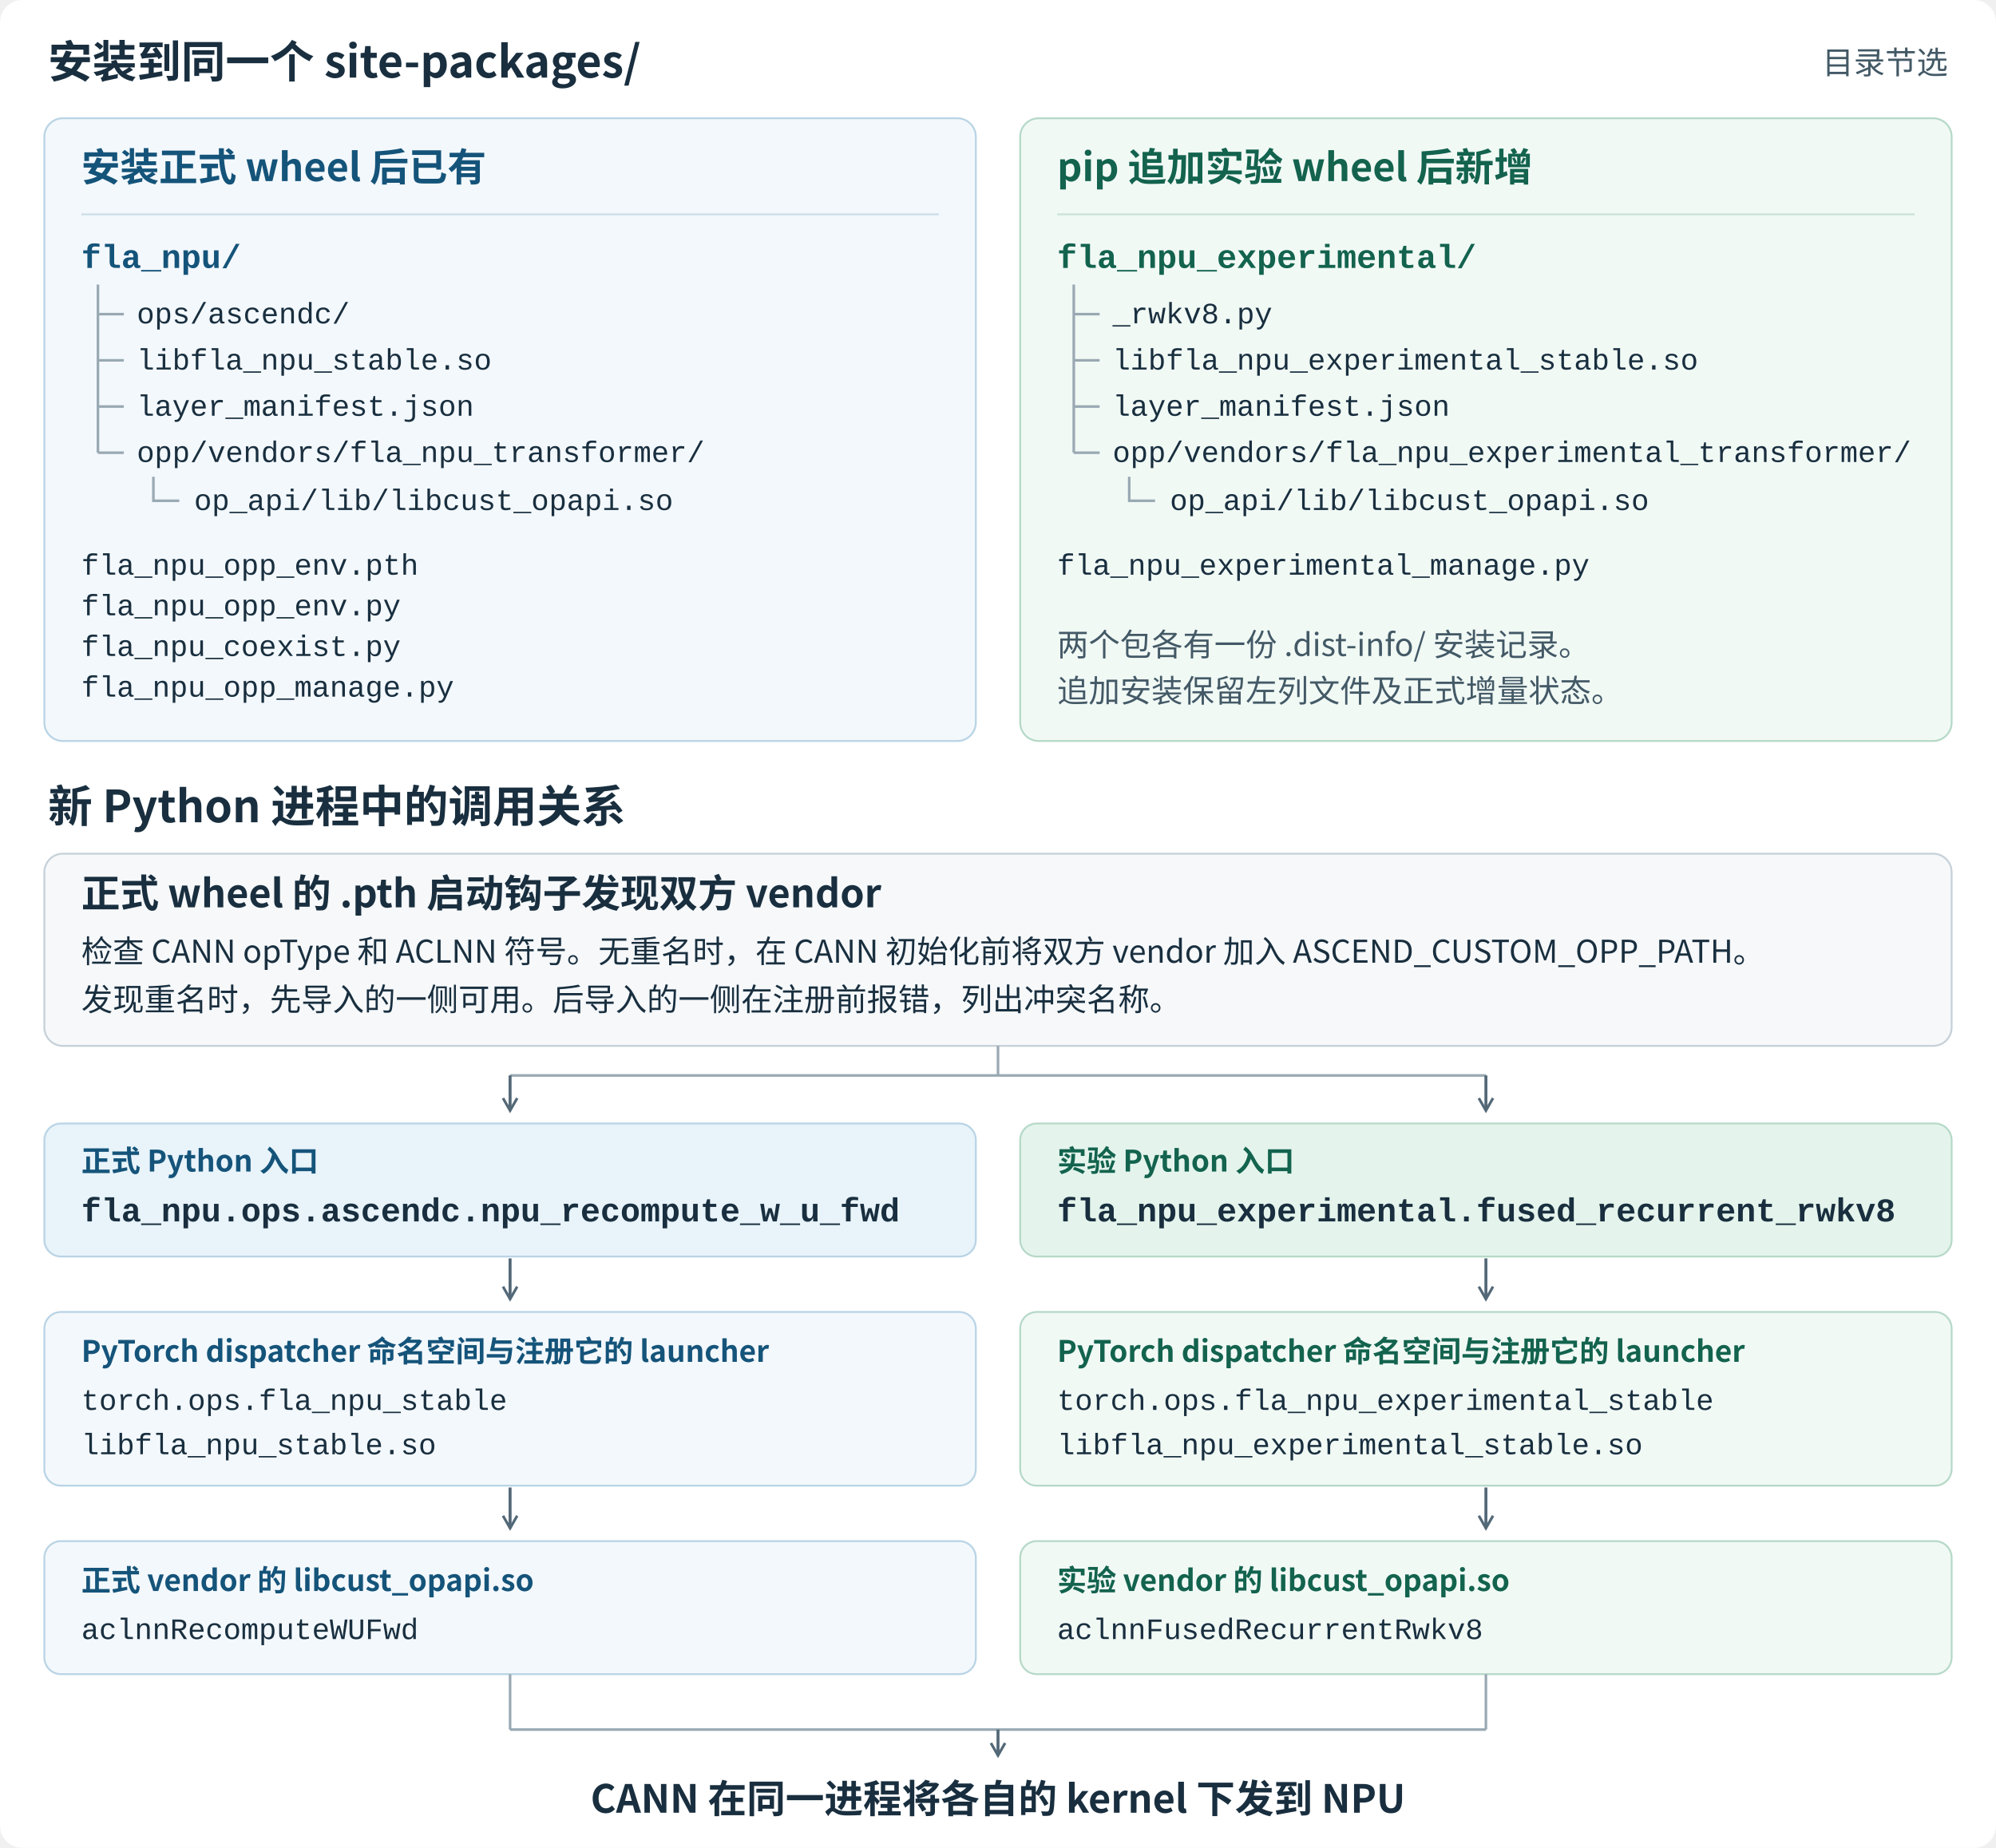
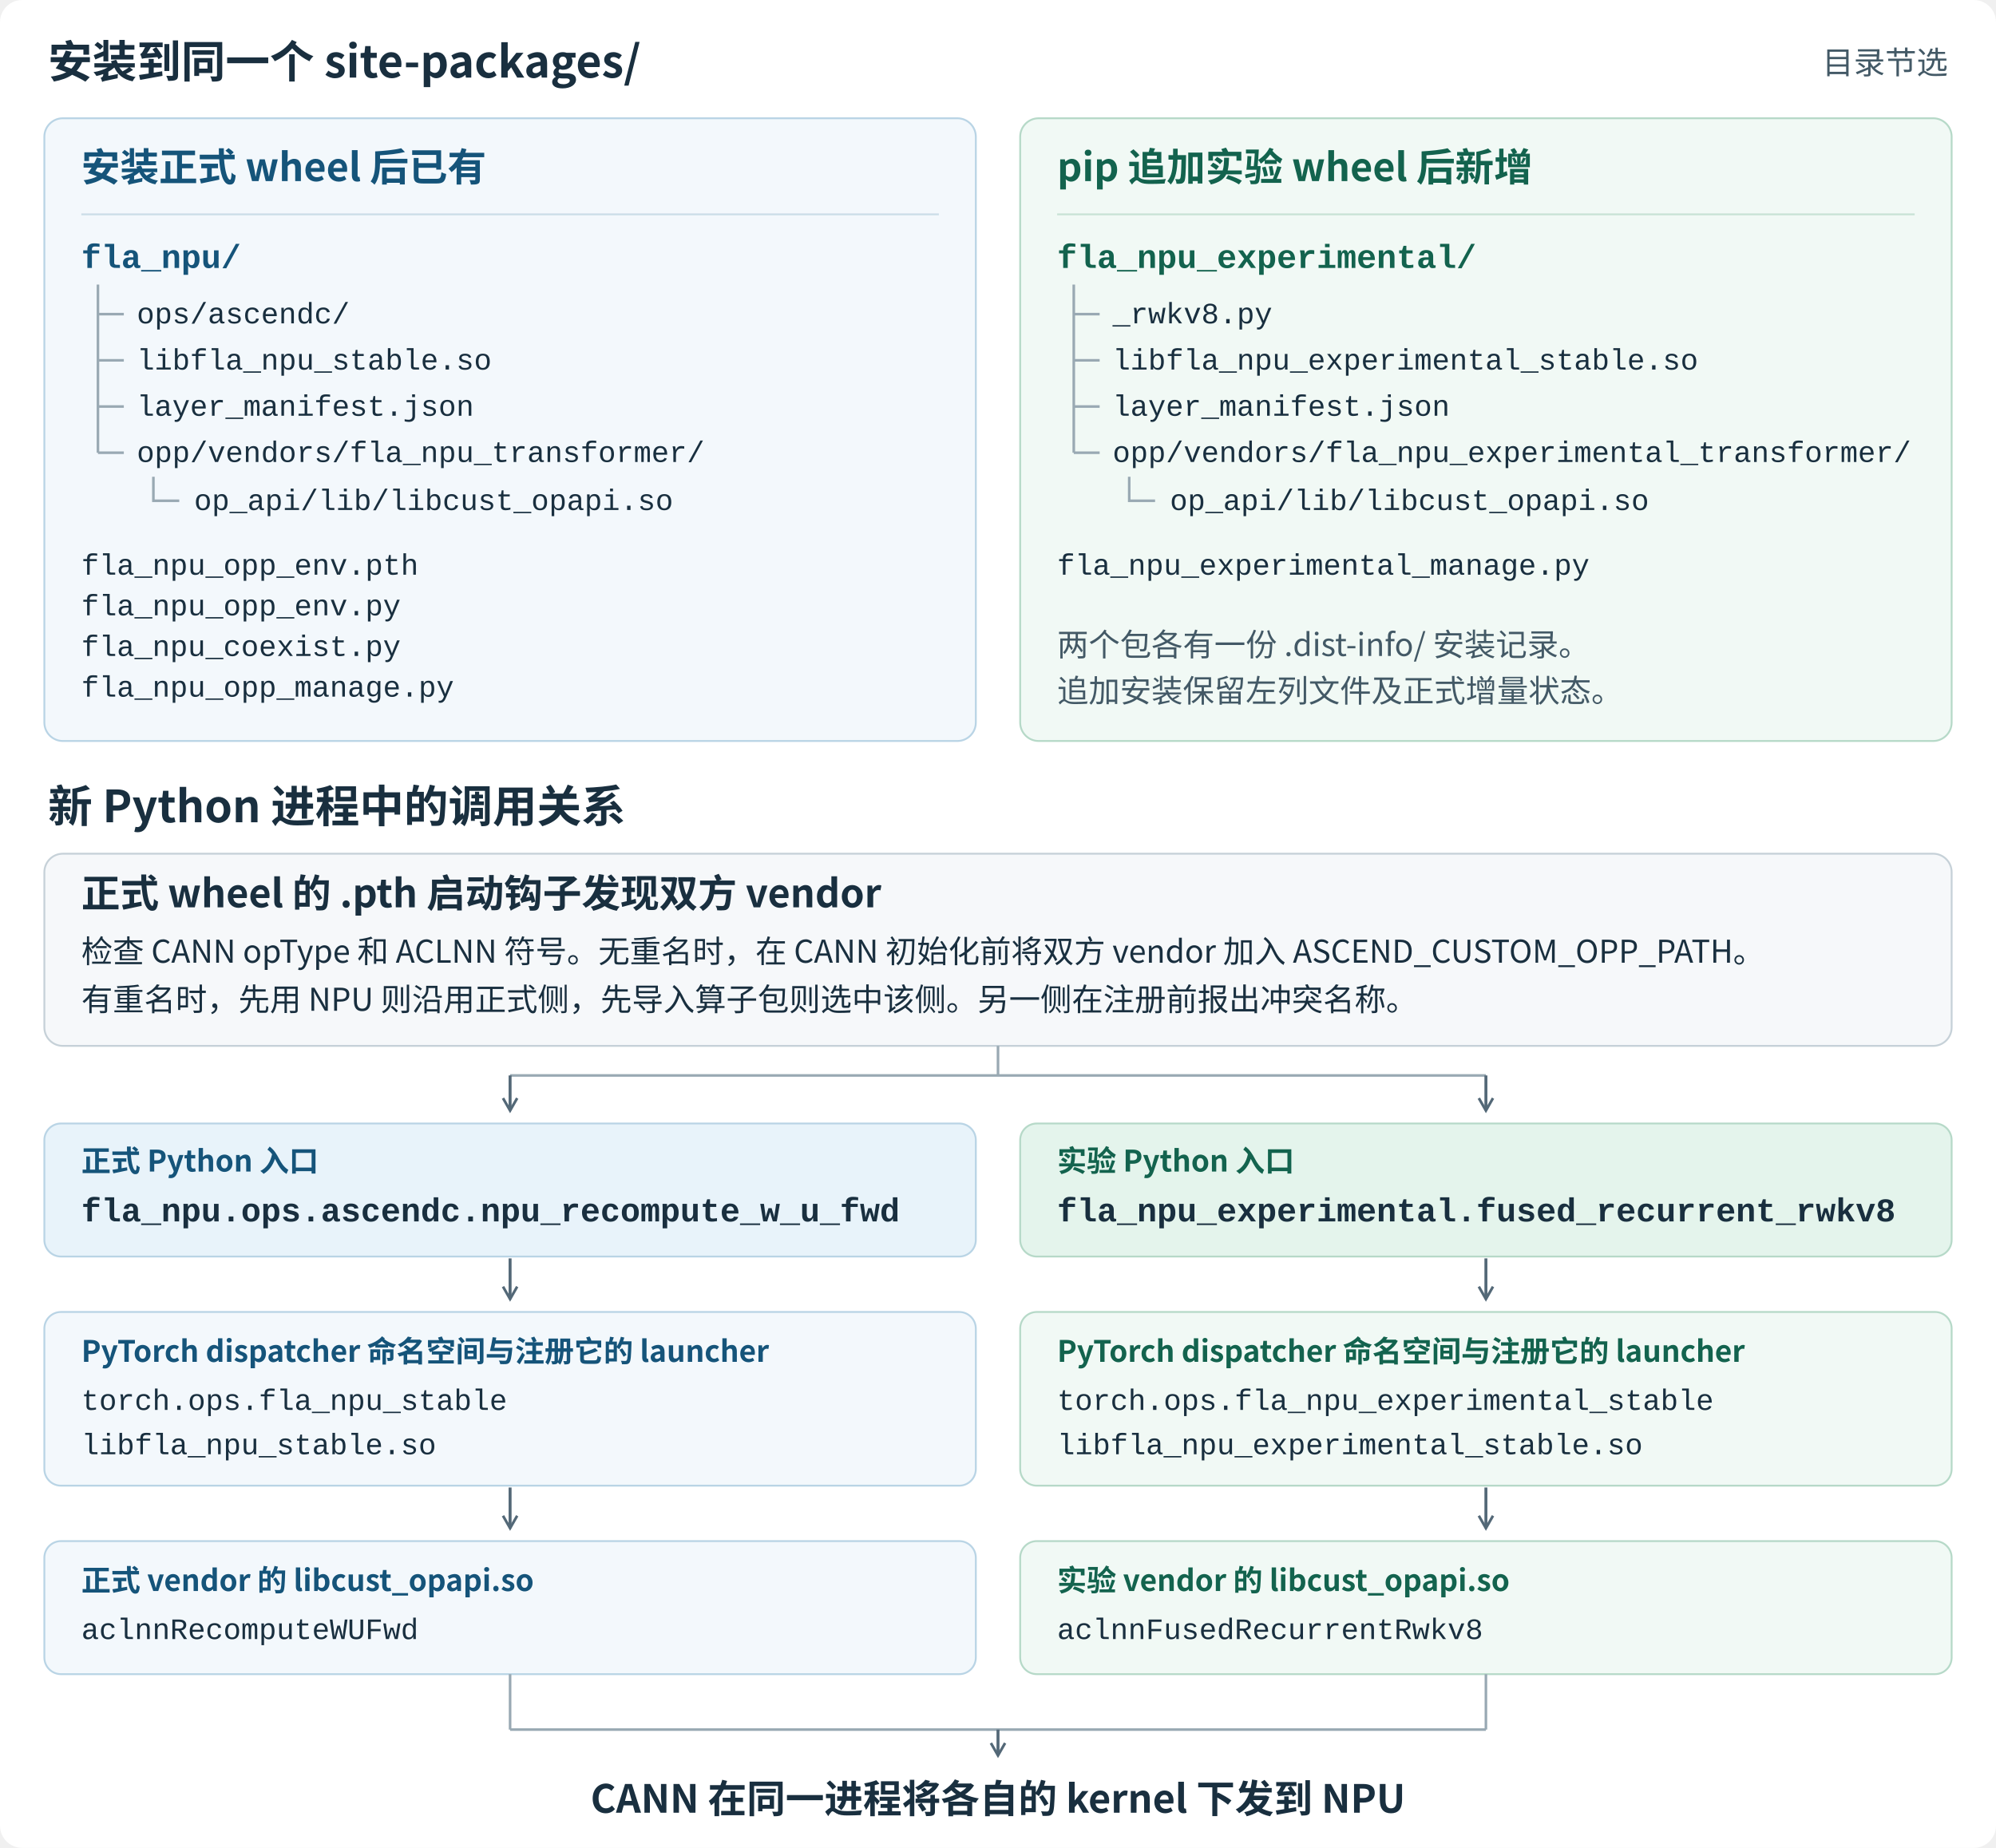
<svg xmlns="http://www.w3.org/2000/svg" width="1080" height="1000" viewBox="0 0 1080 1000" role="img" aria-labelledby="title desc">
  <defs>
    <marker id="arrow" viewBox="0 0 10 10" refX="8" refY="5" markerWidth="6" markerHeight="6" orient="auto">
      <path d="M1 1 L8 5 L1 9" fill="none" stroke="#536877" stroke-width="1.5" />
    </marker>
    <style>
      text { font-family: "Microsoft YaHei", "Noto Sans CJK SC", sans-serif; fill: #192f3f; }
      .section { font-size: 24px; font-weight: 700; }
      .heading { font-size: 21px; font-weight: 700; }
      .label { font-size: 16px; font-weight: 600; }
      .body { font-size: 17px; }
      .code { font-family: Consolas, "Liberation Mono", monospace; font-size: 16px; }
      .formal { fill: #15547a; }
      .experimental { fill: #13634e; }
      .muted { fill: #435966; }
      .entry { font-family: Consolas, "Liberation Mono", monospace; font-size: 18px; font-weight: 600; }
      .arrow { fill: none; stroke: #536877; stroke-width: 1.6; marker-end: url(#arrow); }
      .guide { fill: none; stroke: #99a9b3; stroke-width: 1.4; }
    </style>
  </defs>
  <rect width="1080" height="1000" rx="12" fill="white" />
  <text x="26" y="42" class="section">安装到同一个 site-packages/</text>
  <text x="1054" y="40" class="body muted" text-anchor="end">目录节选</text>
  <g transform="translate(24 64)">
    <rect width="504" height="337" rx="10" fill="#f3f8fc" stroke="#b9d4e5" />
    <text x="20" y="34" class="heading formal">安装正式 wheel 后已有</text>
    <path d="M20 52H484" stroke="#cbdde8" />
    <text x="20" y="81" class="entry formal">fla_npu/</text>
    <path d="M29 90V181 M29 106H43 M29 131H43 M29 156H43 M29 181H43" class="guide" />
    <text x="50" y="111" class="code">ops/ascendc/</text>
    <text x="50" y="136" class="code">libfla_npu_stable.so</text>
    <text x="50" y="161" class="code">layer_manifest.json</text>
    <text x="50" y="186" class="code">opp/vendors/fla_npu_transformer/</text>
    <path d="M59 194V207H73" class="guide" />
    <text x="81" y="212" class="code">op_api/lib/libcust_opapi.so</text>
    <text x="20" y="247" class="code">fla_npu_opp_env.pth</text>
    <text x="20" y="269" class="code">fla_npu_opp_env.py</text>
    <text x="20" y="291" class="code">fla_npu_coexist.py</text>
    <text x="20" y="313" class="code">fla_npu_opp_manage.py</text>
  </g>
  <g transform="translate(552 64)">
    <rect width="504" height="337" rx="10" fill="#f1f9f5" stroke="#b6d9c8" />
    <text x="20" y="34" class="heading experimental">pip 追加实验 wheel 后新增</text>
    <path d="M20 52H484" stroke="#c8e2d5" />
    <text x="20" y="81" class="entry experimental">fla_npu_experimental/</text>
    <path d="M29 90V181 M29 106H43 M29 131H43 M29 156H43 M29 181H43" class="guide" />
    <text x="50" y="111" class="code">_rwkv8.py</text>
    <text x="50" y="136" class="code">libfla_npu_experimental_stable.so</text>
    <text x="50" y="161" class="code">layer_manifest.json</text>
    <text x="50" y="186" class="code">opp/vendors/fla_npu_experimental_transformer/</text>
    <path d="M59 194V207H73" class="guide" />
    <text x="81" y="212" class="code">op_api/lib/libcust_opapi.so</text>
    <text x="20" y="247" class="code">fla_npu_experimental_manage.py</text>
    <text x="20" y="291" class="body muted">两个包各有一份 .dist-info/ 安装记录。</text>
    <text x="20" y="316" class="body muted">追加安装保留左列文件及正式增量状态。</text>
  </g>
  <text x="26" y="445" class="section">新 Python 进程中的调用关系</text>
  <rect x="24" y="462" width="1032" height="104" rx="10" fill="#f6f8fa" stroke="#c6d1d8" />
  <text x="44" y="491" class="heading">正式 wheel 的 .pth 启动钩子发现双方 vendor</text>
  <text x="44" y="521" class="body">检查 CANN opType 和 ACLNN 符号。无重名时，在 CANN 初始化前将双方 vendor 加入 ASCEND_CUSTOM_OPP_PATH。</text>
-   <text x="44" y="547" class="body">发现重名时，先导入的一侧可用。后导入的一侧在注册前报错，列出冲突名称。</text>
+   <text x="44" y="547" class="body">有重名时，先用 NPU 则沿用正式侧，先导入算子包则选中该侧。另一侧在注册前报出冲突名称。</text>
  <path d="M540 566V582 M276 582H804" class="guide" />
  <path d="M276 582V601" class="arrow" />
  <path d="M804 582V601" class="arrow" />
  <g transform="translate(24 608)">
    <rect width="504" height="72" rx="9" fill="#e8f3fa" stroke="#b9d4e5" />
    <text x="20" y="26" class="label formal">正式 Python 入口</text>
    <text x="20" y="53" class="entry">fla_npu.ops.ascendc.npu_recompute_w_u_fwd</text>
    <path d="M252 73V95" class="arrow" />
    <rect y="102" width="504" height="94" rx="9" fill="#f3f8fc" stroke="#b9d4e5" />
    <text x="20" y="129" class="label formal">PyTorch dispatcher 命名空间与注册它的 launcher</text>
    <text x="20" y="155" class="code">torch.ops.fla_npu_stable</text>
    <text x="20" y="179" class="code">libfla_npu_stable.so</text>
    <path d="M252 197V219" class="arrow" />
    <rect y="226" width="504" height="72" rx="9" fill="#f3f8fc" stroke="#b9d4e5" />
    <text x="20" y="253" class="label formal">正式 vendor 的 libcust_opapi.so</text>
    <text x="20" y="279" class="code">aclnnRecomputeWUFwd</text>
  </g>
  <g transform="translate(552 608)">
    <rect width="504" height="72" rx="9" fill="#e4f4ec" stroke="#b6d9c8" />
    <text x="20" y="26" class="label experimental">实验 Python 入口</text>
    <text x="20" y="53" class="entry">fla_npu_experimental.fused_recurrent_rwkv8</text>
    <path d="M252 73V95" class="arrow" />
    <rect y="102" width="504" height="94" rx="9" fill="#f1f9f5" stroke="#b6d9c8" />
    <text x="20" y="129" class="label experimental">PyTorch dispatcher 命名空间与注册它的 launcher</text>
    <text x="20" y="155" class="code">torch.ops.fla_npu_experimental_stable</text>
    <text x="20" y="179" class="code">libfla_npu_experimental_stable.so</text>
    <path d="M252 197V219" class="arrow" />
    <rect y="226" width="504" height="72" rx="9" fill="#f1f9f5" stroke="#b6d9c8" />
    <text x="20" y="253" class="label experimental">实验 vendor 的 libcust_opapi.so</text>
    <text x="20" y="279" class="code">aclnnFusedRecurrentRwkv8</text>
  </g>
  <path d="M276 906V936 M804 906V936 M276 936H804" class="guide" />
  <path d="M540 936V950" class="arrow" />
  <text x="540" y="981" text-anchor="middle" class="heading">CANN 在同一进程将各自的 kernel 下发到 NPU</text>
</svg>
